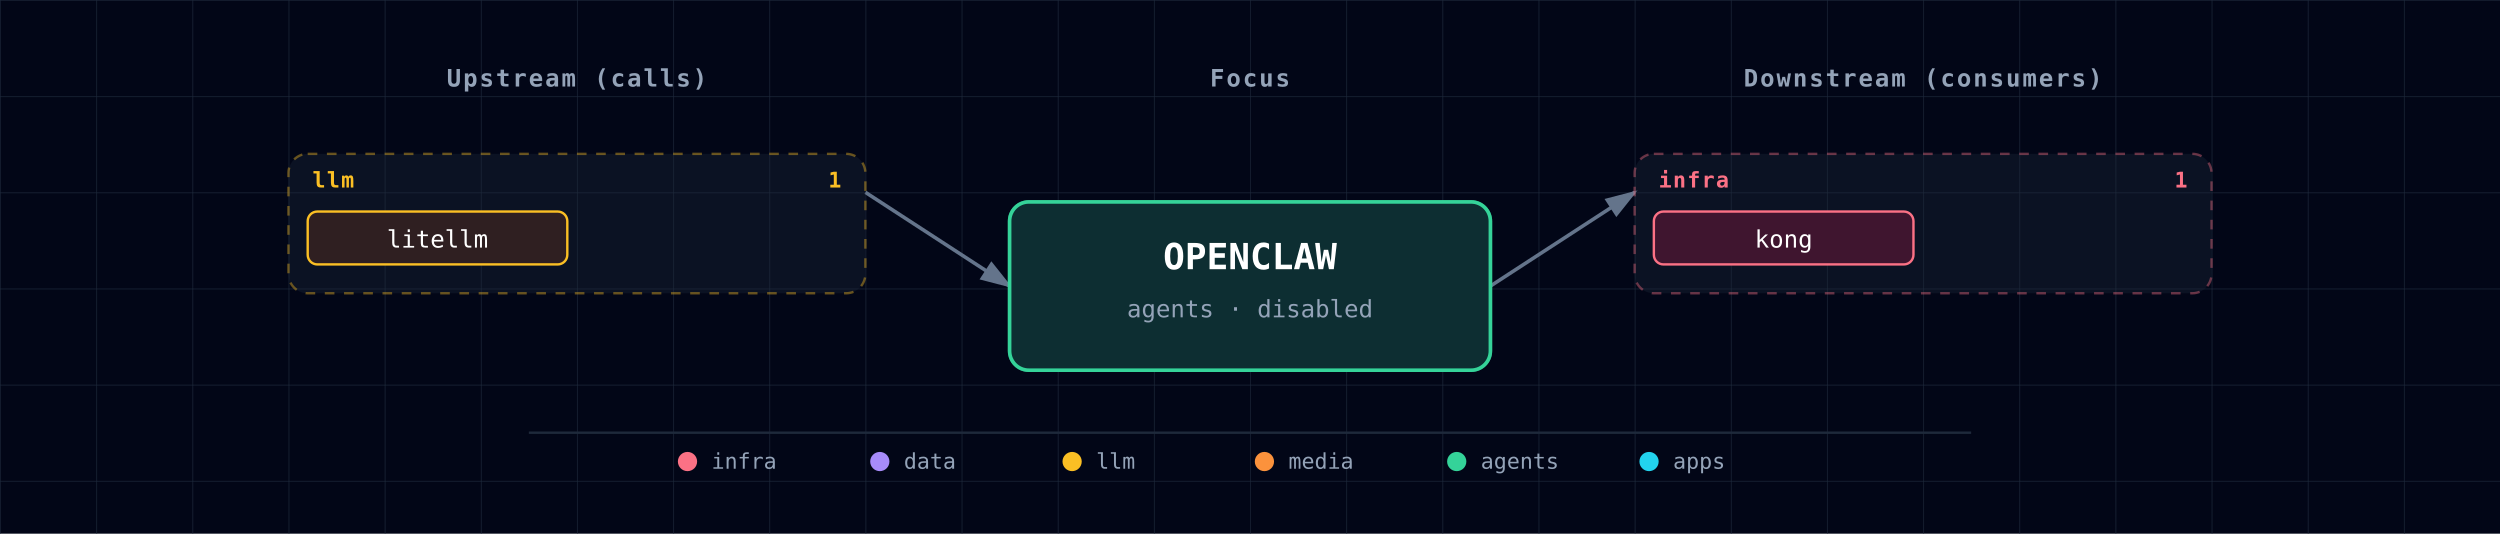
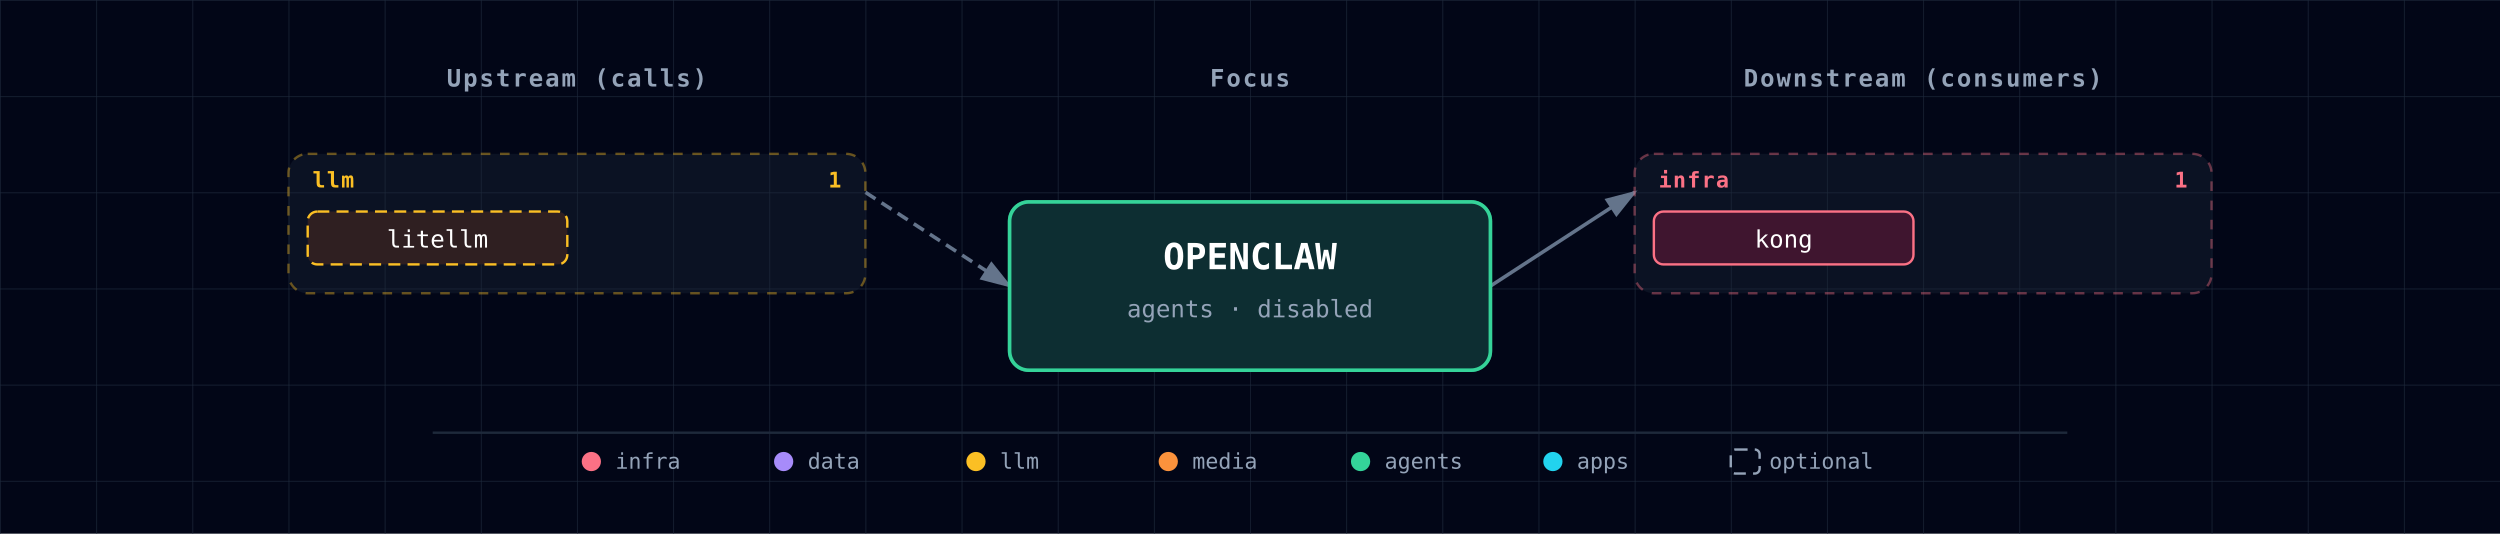
<svg xmlns="http://www.w3.org/2000/svg" viewBox="0 0 1040 222" font-family="'JetBrains Mono', 'Fira Code', Menlo, Consolas, monospace">
  <defs>
    <pattern id="grid" width="40" height="40" patternUnits="userSpaceOnUse">
      <path d="M 40 0 L 0 0 0 40" fill="none" stroke="#1e293b" stroke-width="0.5" />
    </pattern>
    <marker id="arrowhead" markerWidth="9" markerHeight="6" refX="8" refY="3" orient="auto">
      <polygon points="0 0, 9 3, 0 6" fill="#64748b" />
    </marker>
    <filter id="focus-glow" x="-50%" y="-50%" width="200%" height="200%">
      <feGaussianBlur in="SourceAlpha" stdDeviation="6" />
      <feFlood flood-color="#34d399" flood-opacity="0.6" />
      <feComposite in2="SourceAlpha" operator="in" />
      <feMerge>
        <feMergeNode />
        <feMergeNode in="SourceGraphic" />
      </feMerge>
    </filter>
  </defs>
  <rect width="1040" height="222" fill="#020617" />
  <rect width="1040" height="222" fill="url(#grid)" />
  <text x="240" y="36" fill="#94a3b8" font-size="10" font-weight="600" text-anchor="middle" letter-spacing="0.08em">Upstream (calls)</text>
  <text x="520" y="36" fill="#94a3b8" font-size="10" font-weight="600" text-anchor="middle" letter-spacing="0.08em">Focus</text>
  <text x="800" y="36" fill="#94a3b8" font-size="10" font-weight="600" text-anchor="middle" letter-spacing="0.08em">Downstream (consumers)</text>
-   <line x1="360" y1="80" x2="420" y2="119" stroke="#64748b" stroke-width="1.5" marker-end="url(#arrowhead)" />
+   <line x1="360" y1="80" x2="420" y2="119" stroke="#64748b" stroke-width="1.5" stroke-dasharray="5,3" marker-end="url(#arrowhead)" />
  <line x1="620" y1="119" x2="680" y2="80" stroke="#64748b" stroke-width="1.5" marker-end="url(#arrowhead)" />
  <g>
    <g class="cluster">
      <rect x="120" y="64" width="240" height="58" rx="8" fill="rgba(30,41,59,0.35)" stroke="#fbbf24" stroke-width="1" stroke-dasharray="4,4" stroke-opacity="0.4" />
      <text x="130" y="78" fill="#fbbf24" font-size="9" font-weight="700" text-anchor="start" style="letter-spacing:0.06em;text-transform:uppercase;">llm</text>
      <text x="350" y="78" fill="#fbbf24" font-size="9" font-weight="600" text-anchor="end">1</text>
    </g>
    <g>
      <rect x="128" y="88" width="108" height="22" rx="4" fill="#0f172a" />
-       <rect x="128" y="88" width="108" height="22" rx="4" fill="rgba(120, 53, 15, 0.3)" stroke="#fbbf24" stroke-width="1" />
+       <rect x="128" y="88" width="108" height="22" rx="4" fill="rgba(120, 53, 15, 0.3)" stroke="#fbbf24" stroke-width="1" stroke-dasharray="5,3" />
      <text x="182" y="103" fill="white" font-size="10" text-anchor="middle">litellm</text>
    </g>
  </g>
  <g>
    <g class="cluster">
      <rect x="680" y="64" width="240" height="58" rx="8" fill="rgba(30,41,59,0.35)" stroke="#fb7185" stroke-width="1" stroke-dasharray="4,4" stroke-opacity="0.4" />
      <text x="690" y="78" fill="#fb7185" font-size="9" font-weight="700" text-anchor="start" style="letter-spacing:0.06em;text-transform:uppercase;">infra</text>
      <text x="910" y="78" fill="#fb7185" font-size="9" font-weight="600" text-anchor="end">1</text>
    </g>
    <g>
      <rect x="688" y="88" width="108" height="22" rx="4" fill="#0f172a" />
      <rect x="688" y="88" width="108" height="22" rx="4" fill="rgba(136, 19, 55, 0.4)" stroke="#fb7185" stroke-width="1" />
      <text x="742" y="103" fill="white" font-size="10" text-anchor="middle">kong</text>
    </g>
  </g>
  <g class="focus" filter="url(#focus-glow)">
    <rect x="420" y="84" width="200" height="70" rx="8" fill="#0f172a" />
    <rect x="420" y="84" width="200" height="70" rx="8" fill="rgba(6, 78, 59, 0.4)" stroke="#34d399" stroke-width="1.5" />
    <text x="520" y="112" fill="white" font-size="15" font-weight="700" text-anchor="middle">OPENCLAW</text>
    <text x="520" y="132" fill="#94a3b8" font-size="10" text-anchor="middle">agents · disabled</text>
  </g>
  <g class="legend">
-     <line x1="220" y1="180" x2="820" y2="180" stroke="#1e293b" stroke-width="1" />
-     <circle cx="286" cy="192" r="4" fill="#fb7185" />
-     <text x="296" y="195" fill="#94a3b8" font-size="9" font-weight="400" text-anchor="start">infra</text>
-     <circle cx="366" cy="192" r="4" fill="#a78bfa" />
-     <text x="376" y="195" fill="#94a3b8" font-size="9" font-weight="400" text-anchor="start">data</text>
-     <circle cx="446" cy="192" r="4" fill="#fbbf24" />
-     <text x="456" y="195" fill="#94a3b8" font-size="9" font-weight="400" text-anchor="start">llm</text>
-     <circle cx="526" cy="192" r="4" fill="#fb923c" />
-     <text x="536" y="195" fill="#94a3b8" font-size="9" font-weight="400" text-anchor="start">media</text>
-     <circle cx="606" cy="192" r="4" fill="#34d399" />
-     <text x="616" y="195" fill="#94a3b8" font-size="9" font-weight="400" text-anchor="start">agents</text>
-     <circle cx="686" cy="192" r="4" fill="#22d3ee" />
-     <text x="696" y="195" fill="#94a3b8" font-size="9" font-weight="400" text-anchor="start">apps</text>
+     <line x1="180" y1="180" x2="860" y2="180" stroke="#1e293b" stroke-width="1" />
+     <circle cx="246" cy="192" r="4" fill="#fb7185" />
+     <text x="256" y="195" fill="#94a3b8" font-size="9" font-weight="400" text-anchor="start">infra</text>
+     <circle cx="326" cy="192" r="4" fill="#a78bfa" />
+     <text x="336" y="195" fill="#94a3b8" font-size="9" font-weight="400" text-anchor="start">data</text>
+     <circle cx="406" cy="192" r="4" fill="#fbbf24" />
+     <text x="416" y="195" fill="#94a3b8" font-size="9" font-weight="400" text-anchor="start">llm</text>
+     <circle cx="486" cy="192" r="4" fill="#fb923c" />
+     <text x="496" y="195" fill="#94a3b8" font-size="9" font-weight="400" text-anchor="start">media</text>
+     <circle cx="566" cy="192" r="4" fill="#34d399" />
+     <text x="576" y="195" fill="#94a3b8" font-size="9" font-weight="400" text-anchor="start">agents</text>
+     <circle cx="646" cy="192" r="4" fill="#22d3ee" />
+     <text x="656" y="195" fill="#94a3b8" font-size="9" font-weight="400" text-anchor="start">apps</text>
+     <rect x="720" y="187" width="12" height="10" rx="2" fill="none" stroke="#94a3b8" stroke-width="1" stroke-dasharray="5,3" />
+     <text x="736" y="195" fill="#94a3b8" font-size="9" font-weight="400" text-anchor="start">optional</text>
  </g>
</svg>
